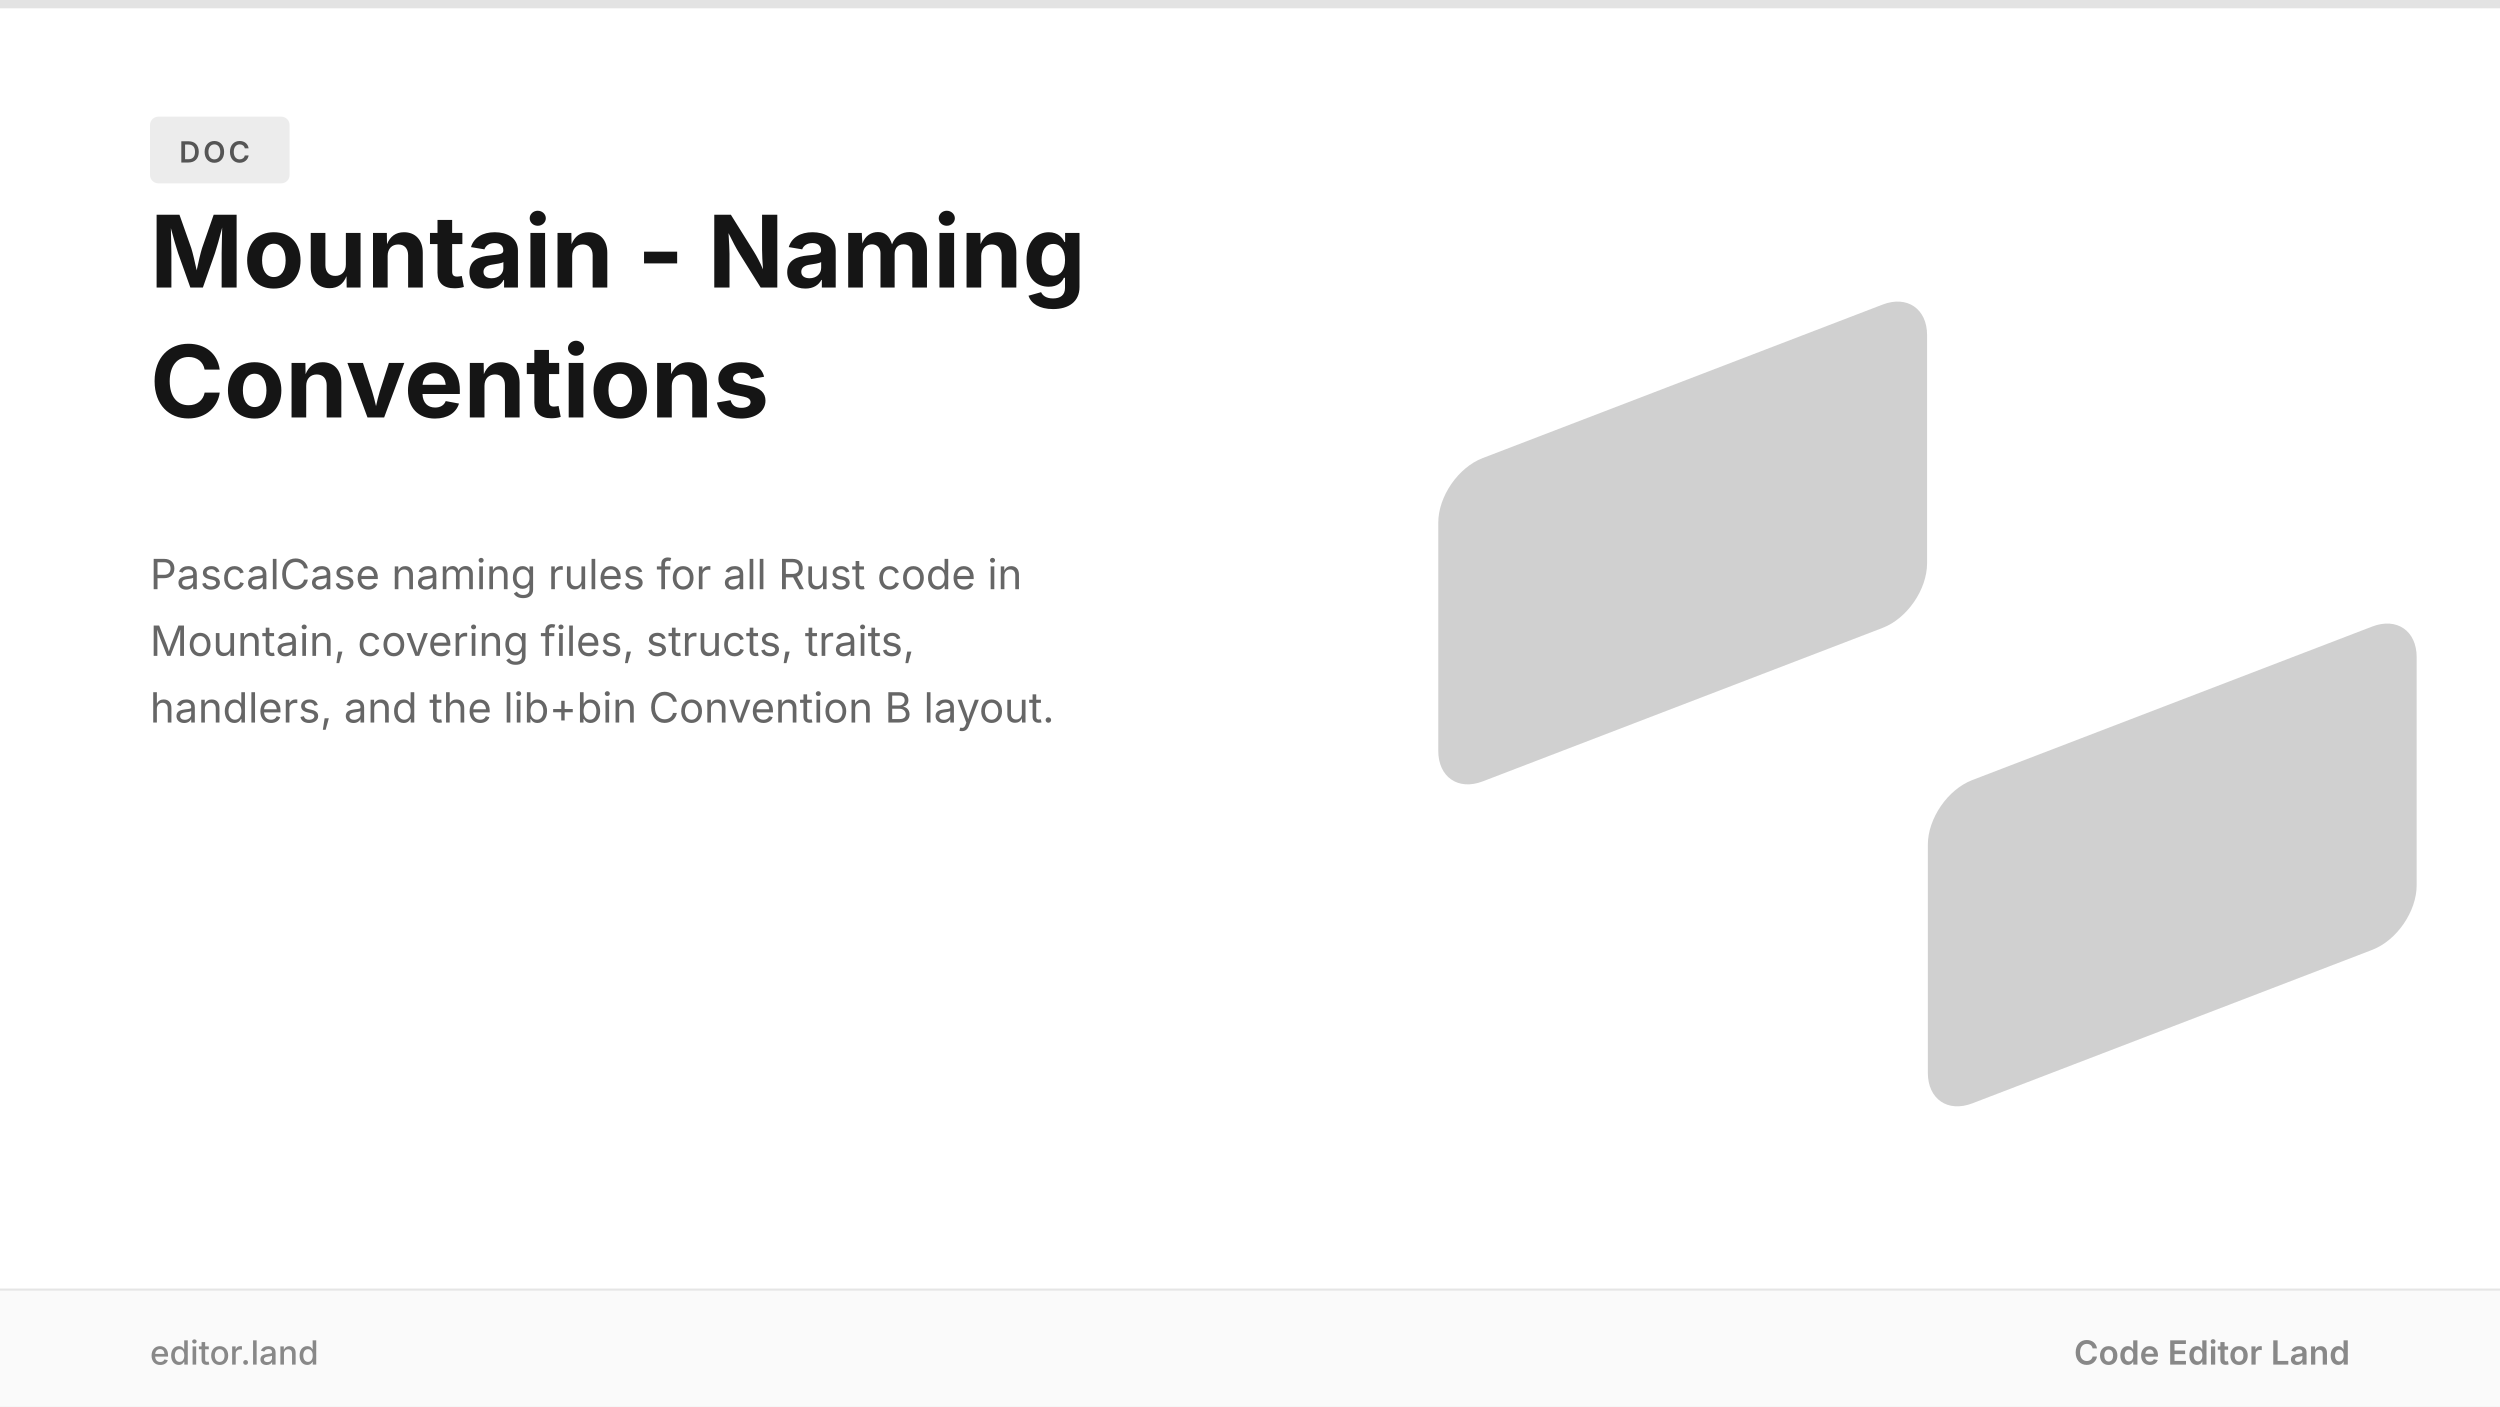
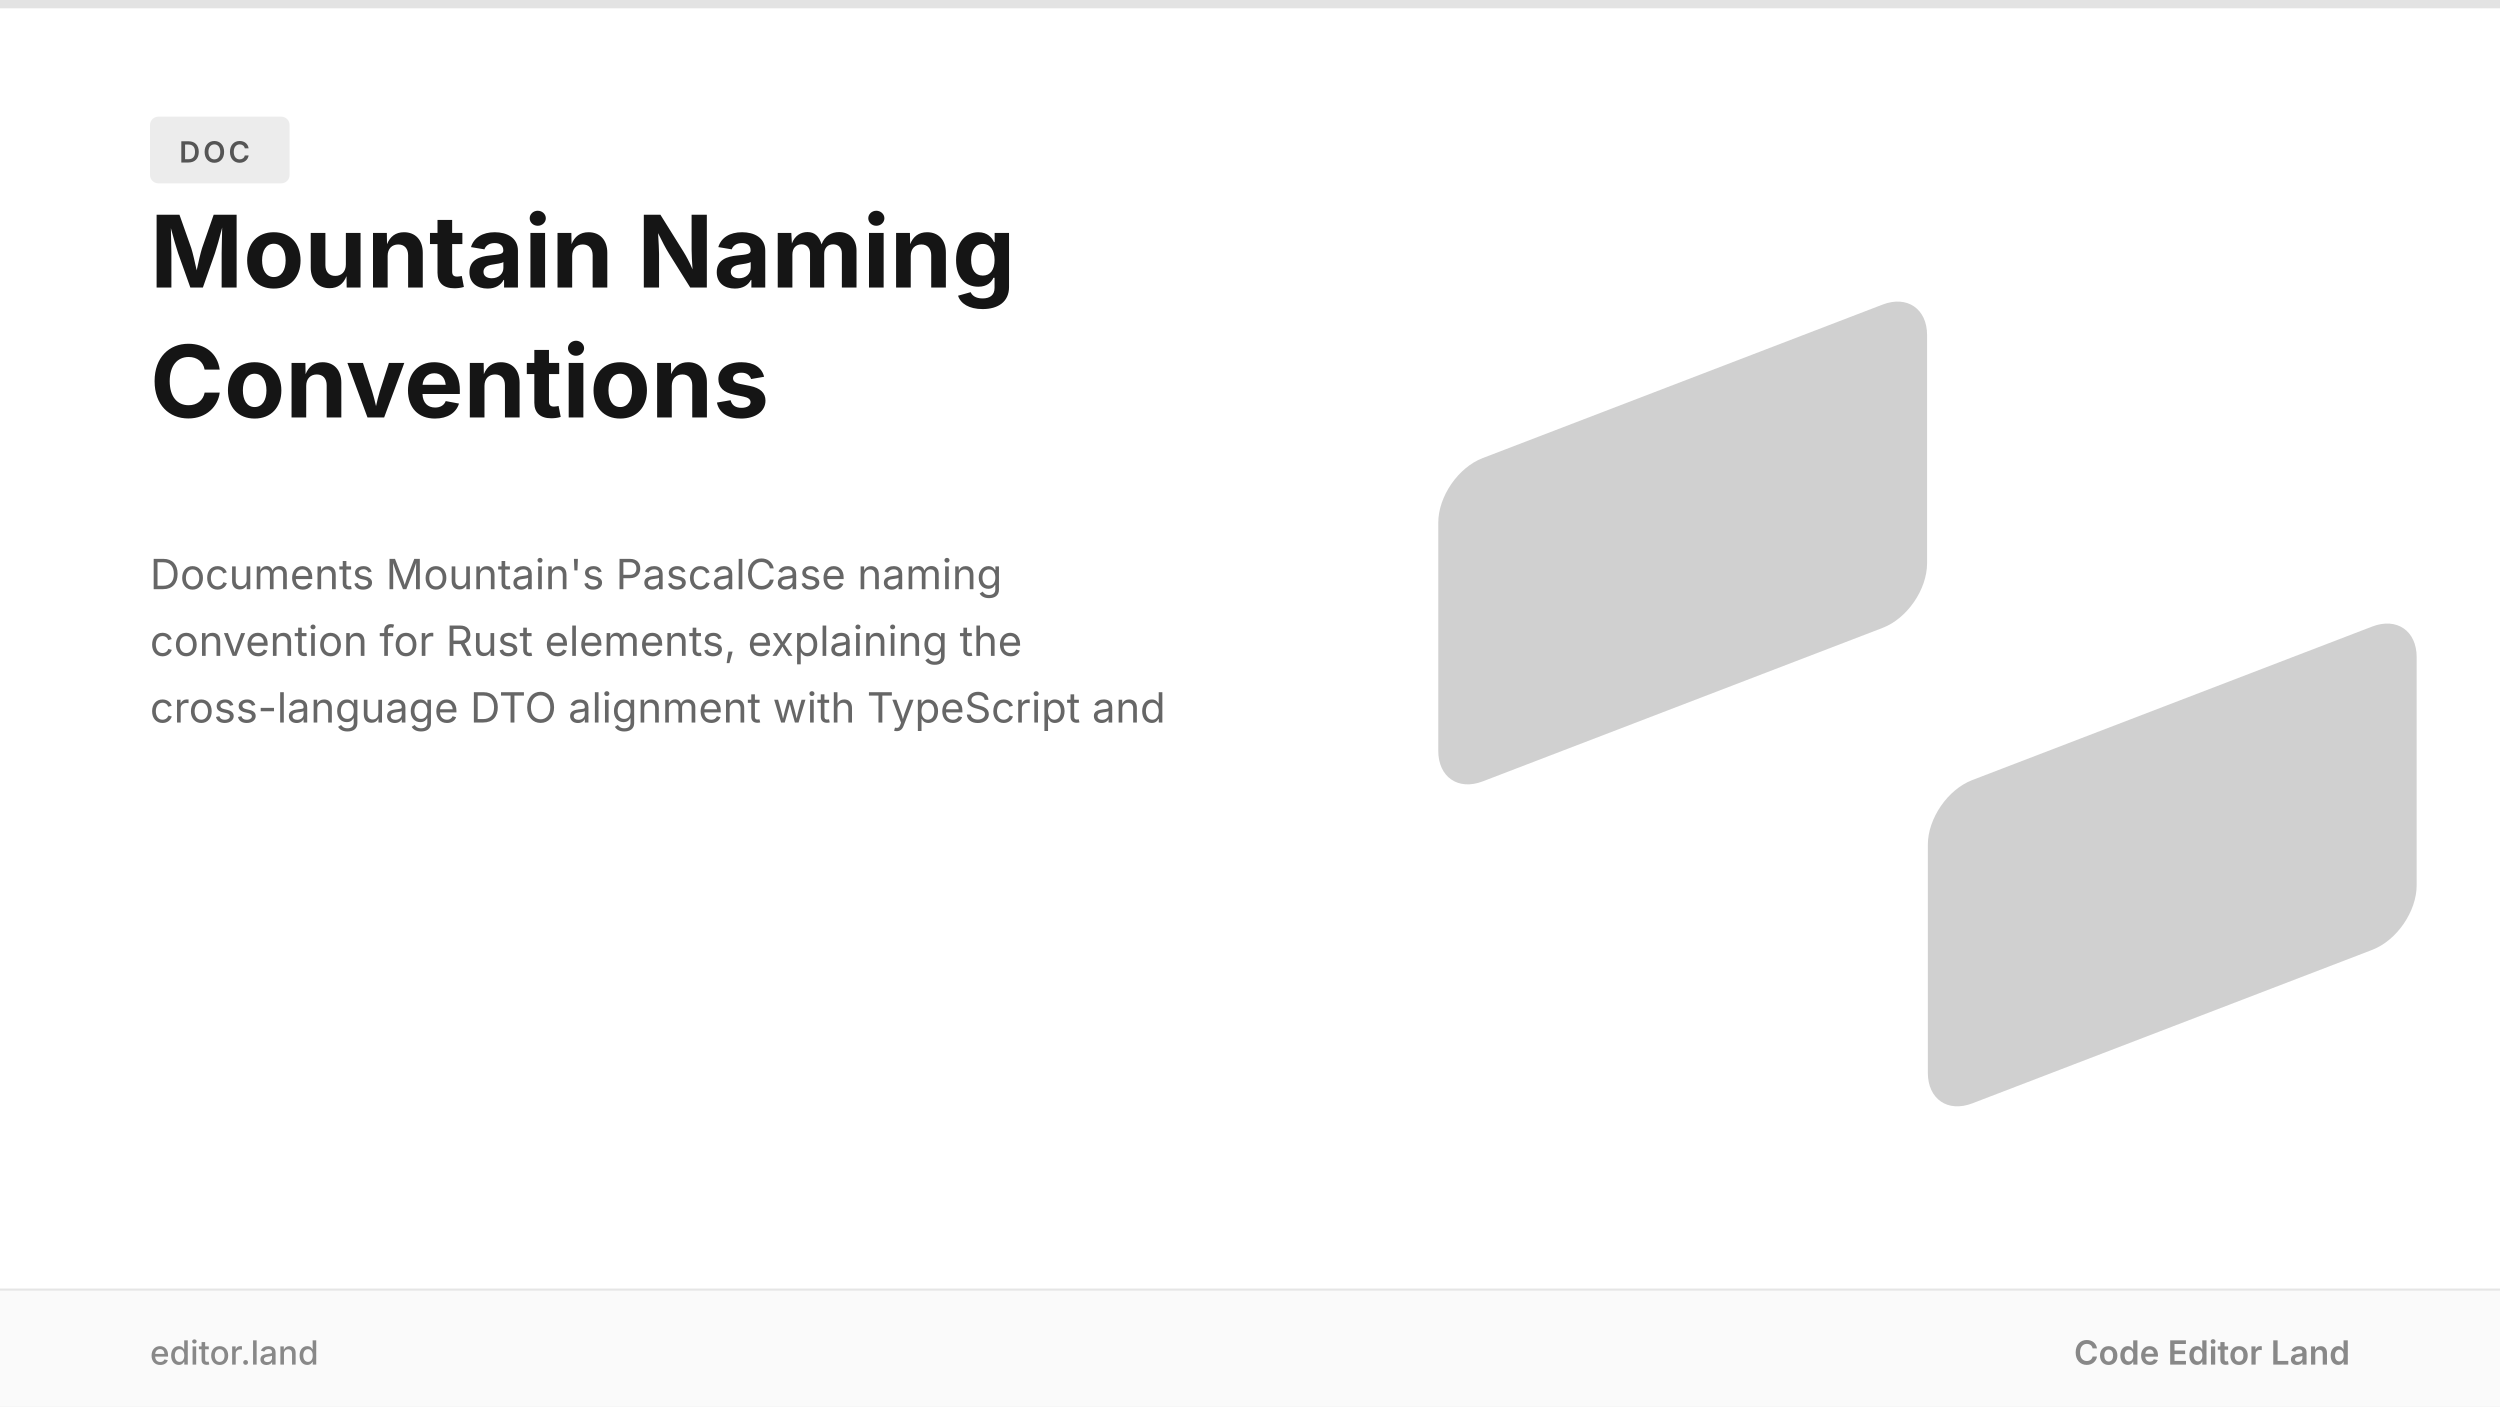
<svg xmlns="http://www.w3.org/2000/svg" width="1200" height="675" viewBox="0 0 1200 675">
  <path fill="#fff" d="M0 0h1200v675H0z" />
  <path fill="#151515" fill-opacity=".12" d="M0 0h1200v4H0z" />
  <rect width="1005.28" height="620.771" fill="#151515" fill-opacity=".2" rx="91.389" transform="matrix(-.2334 .08959 0 .25 925 138)" />
  <rect width="1005.28" height="620.771" fill="#151515" fill-opacity=".2" rx="91.389" transform="matrix(-.2334 .08959 0 .25 1160 292.55)" />
  <rect width="67" height="32" x="72" y="56" fill="#151515" fill-opacity=".08" rx="4" />
  <text x="86" y="78" fill="#555" font-family="system-ui, -apple-system, 'Segoe UI', sans-serif" font-size="14" font-weight="600" letter-spacing=".1em">DOC</text>
-   <text x="72" y="138" fill="#151515" font-family="system-ui, -apple-system, 'Segoe UI', sans-serif" font-size="48" font-weight="700">Mountain - Naming</text>
+   <text x="72" y="138" fill="#151515" font-family="system-ui, -apple-system, 'Segoe UI', sans-serif" font-size="48" font-weight="700">Mountain Naming</text>
  <text x="72" y="200.4" fill="#151515" font-family="system-ui, -apple-system, 'Segoe UI', sans-serif" font-size="48" font-weight="700">Conventions</text>
-   <text x="72" y="282.8" fill="#666" font-family="system-ui, -apple-system, 'Segoe UI', sans-serif" font-size="20" font-weight="400">PascalCase naming rules for all Rust code in</text>
-   <text x="72" y="314.8" fill="#666" font-family="system-ui, -apple-system, 'Segoe UI', sans-serif" font-size="20" font-weight="400">Mountain, covering files, structs, traits,</text>
-   <text x="72" y="346.8" fill="#666" font-family="system-ui, -apple-system, 'Segoe UI', sans-serif" font-size="20" font-weight="400">handlers, and the lib+bin Convention B layout.</text>
+   <text x="72" y="282.8" fill="#666" font-family="system-ui, -apple-system, 'Segoe UI', sans-serif" font-size="20" font-weight="400">Documents Mountain's PascalCase naming</text>
+   <text x="72" y="314.8" fill="#666" font-family="system-ui, -apple-system, 'Segoe UI', sans-serif" font-size="20" font-weight="400">convention for Rust elements, explaining the</text>
+   <text x="72" y="346.8" fill="#666" font-family="system-ui, -apple-system, 'Segoe UI', sans-serif" font-size="20" font-weight="400">cross-language DTO alignment with TypeScript and</text>
  <path fill="#fafafa" d="M0 619h1200v56H0z" />
  <path stroke="#e5e5e5" d="M0 619h1200" />
  <text x="72" y="655" fill="#888" font-family="system-ui, -apple-system, 'Segoe UI', sans-serif" font-size="16" font-weight="500">editor.land</text>
  <text x="1128" y="655" fill="#888" font-family="system-ui, -apple-system, 'Segoe UI', sans-serif" font-size="16" font-weight="600" text-anchor="end">Code Editor Land</text>
</svg>
